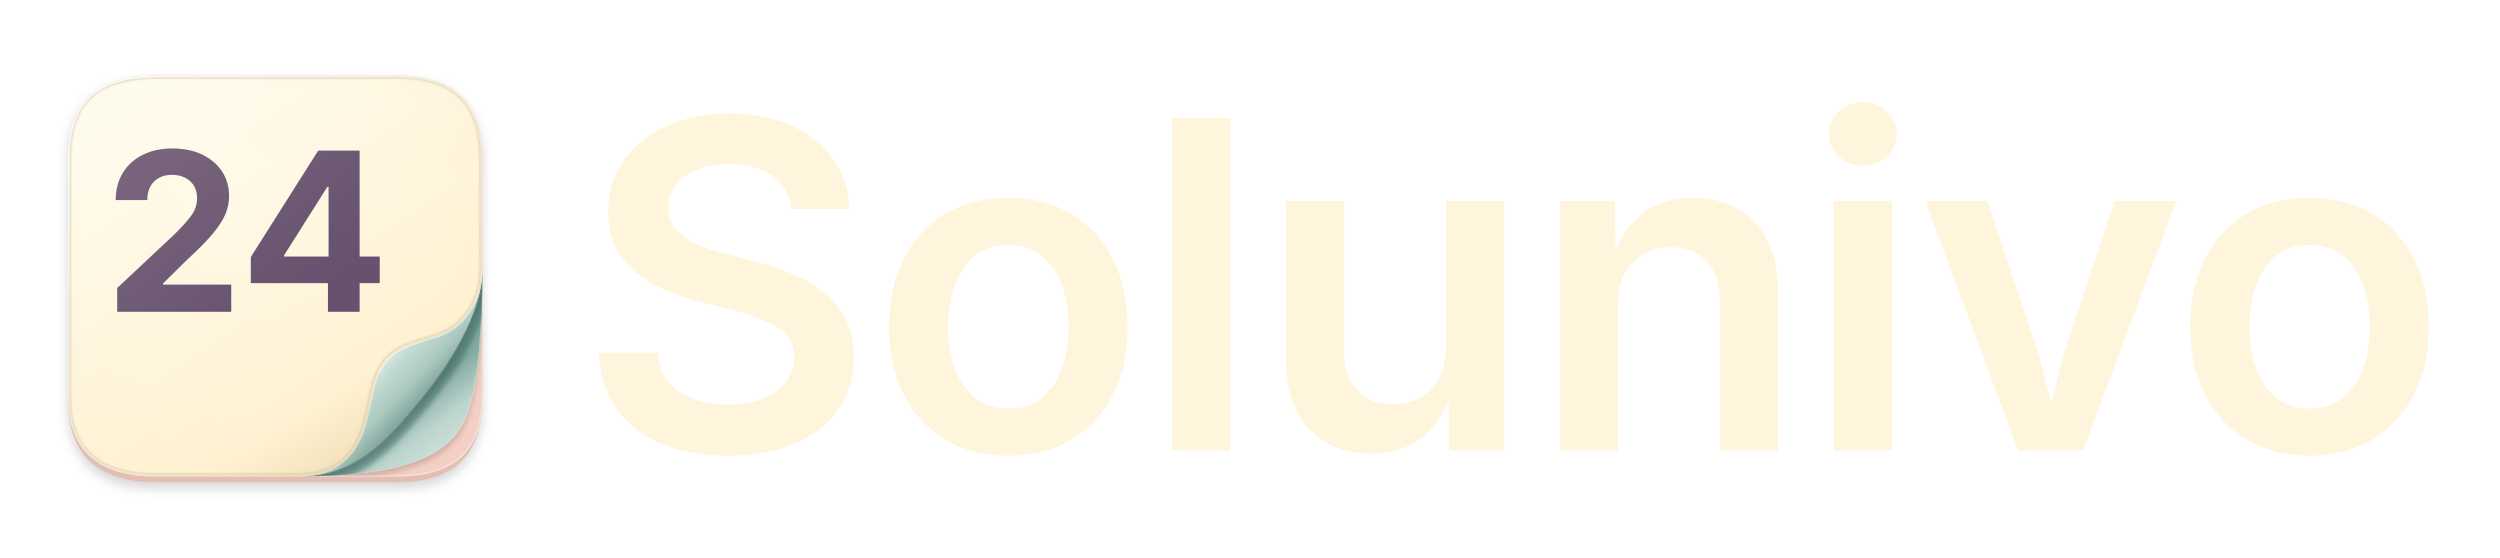
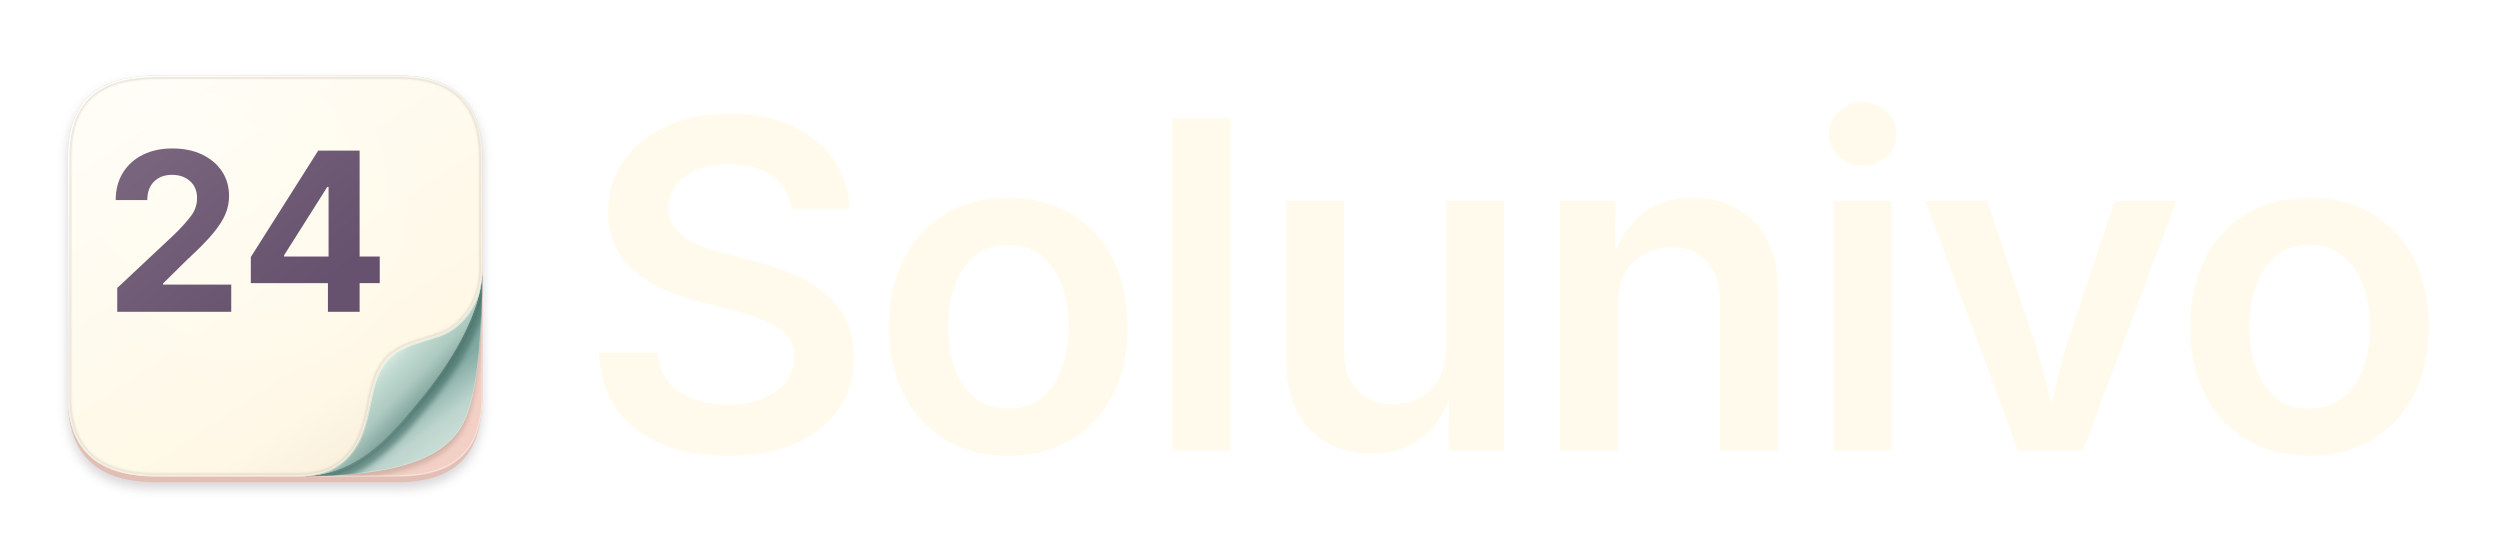
<svg xmlns="http://www.w3.org/2000/svg" width="322.69" height="72" viewBox="0 0 322.69 72" fill="none" role="img" aria-label="Solunivo approved horizontal logo for dark backgrounds — 115% icon height">
  <svg width="63.049" height="63.049" viewBox="0 0 1024 1024" fill="none" role="img" aria-labelledby="solunivo-number-24-title solunivo-number-24-description" x="4" y="4.482">
    <defs>
      <linearGradient id="solunivo-number-24-base-color" x1="160" y1="0" x2="890" y2="0" gradientUnits="userSpaceOnUse">
        <stop offset="0" stop-color="#F3D0C5" />
        <stop offset="1" stop-color="#F3D0C5" />
      </linearGradient>
      <path id="solunivo-number-24-body" d="M260 84H755C868 84 927 139 927 253V743C927 859 875 916 760 919H257C139 919 76 865 76 749V253C76 139 133 84 260 84Z" />
      <path id="solunivo-number-24-peach-face" d="M260 84H755C868 84 927 139 927 253V736C927 851 875 903 760 906H257C139 906 76 852 76 736V253C76 139 133 84 260 84Z" />
      <path id="solunivo-number-24-mint-sheet" d="M927 483C927 611 920 717 894 785C860 867 762 907 550 907C650 907 716 850 789 761C858 682 927 570 927 483Z" />
      <path id="solunivo-number-24-cream-face" d="M260 84H755C868 84 927 139 927 253V483C927 537 896 598 840 618C778 638 742 643 718 687C696 726 699 780 676 831C652 881 611 907 550 907H258C143 907 76 858 76 743V253C76 139 133 84 260 84Z" />
      <path id="solunivo-number-24-curl-flap" d="M927 483C927 537 896 598 840 618C778 638 742 643 718 687C696 726 699 780 676 831C652 881 611 907 550 907C650 907 716 850 789 761C858 682 927 570 927 483Z" />
      <path id="solunivo-number-24-crease" d="M927 483C927 537 896 598 840 618C778 638 742 643 718 687C696 726 699 780 676 831C652 881 611 907 550 907" />
      <path id="solunivo-number-24-free-edge" d="M927 483C927 570 858 682 789 761C716 850 650 907 550 907" />
      <clipPath id="solunivo-number-24-body-clip">
        <use href="#solunivo-number-24-body" />
      </clipPath>
      <clipPath id="solunivo-number-24-peach-clip">
        <use href="#solunivo-number-24-peach-face" />
      </clipPath>
      <clipPath id="solunivo-number-24-mint-clip">
        <use href="#solunivo-number-24-mint-sheet" />
      </clipPath>
      <clipPath id="solunivo-number-24-cream-clip">
        <use href="#solunivo-number-24-cream-face" />
      </clipPath>
      <clipPath id="solunivo-number-24-flap-clip">
        <use href="#solunivo-number-24-curl-flap" />
      </clipPath>
      <linearGradient id="solunivo-number-24-mint" x1="785" y1="746" x2="875" y2="863" gradientUnits="userSpaceOnUse">
        <stop stop-color="#83AAA2" />
        <stop offset=".5" stop-color="#BDD5CE" />
        <stop offset="1" stop-color="#D1E3DB" />
      </linearGradient>
      <linearGradient id="solunivo-number-24-mint-fold" x1="711" y1="676" x2="813" y2="773" gradientUnits="userSpaceOnUse">
        <stop stop-color="#E2F0E7" />
        <stop offset=".2" stop-color="#C4DCD3" />
        <stop offset=".54" stop-color="#ADCAC0" />
        <stop offset=".83" stop-color="#84A79F" />
        <stop offset="1" stop-color="#73968C" />
      </linearGradient>
      <linearGradient id="solunivo-number-24-cream" x1="223" y1="122" x2="727" y2="886" gradientUnits="userSpaceOnUse">
-         <stop stop-color="#FFFAE9" />
-         <stop offset=".43" stop-color="#FFF5DC" />
-         <stop offset=".8" stop-color="#FFF1D0" />
-         <stop offset="1" stop-color="#EFDCB4" />
+         <stop stop-color="#FFFDF5" />
+         <stop offset=".43" stop-color="#FFFAEC" />
+         <stop offset=".8" stop-color="#FFF8E6" />
+         <stop offset="1" stop-color="#F7EDDA" />
      </linearGradient>
      <radialGradient id="solunivo-number-24-cream-glow" cx="0" cy="0" r="1" gradientTransform="translate(386 288) rotate(41) scale(644 572)" gradientUnits="userSpaceOnUse">
        <stop stop-color="#FFFFFF" stop-opacity=".23" />
        <stop offset="1" stop-color="#FFFFFF" stop-opacity="0" />
      </radialGradient>
      <linearGradient id="solunivo-number-24-date-ink" x1="269" y1="243" x2="544" y2="569" gradientUnits="userSpaceOnUse">
        <stop stop-color="#79647D" />
        <stop offset="1" stop-color="#66516E" />
      </linearGradient>
      <linearGradient id="solunivo-number-24-rim" x1="246" y1="93" x2="660" y2="895" gradientUnits="userSpaceOnUse">
        <stop stop-color="#FFFFFF" stop-opacity=".95" />
        <stop offset=".45" stop-color="#FFFFFF" stop-opacity=".42" />
-         <stop offset="1" stop-color="#F7E1BA" stop-opacity=".72" />
+         <stop offset="1" stop-color="#FAF0DE" stop-opacity=".72" />
      </linearGradient>
      <linearGradient id="solunivo-number-24-lip" x1="713" y1="675" x2="799" y2="775" gradientUnits="userSpaceOnUse">
        <stop stop-color="#F8FFF5" stop-opacity=".95" />
        <stop offset="1" stop-color="#D1E0C8" stop-opacity=".55" />
      </linearGradient>
      <filter id="solunivo-number-24-shadow" x="-10%" y="-10%" width="120%" height="130%" color-interpolation-filters="sRGB">
        <feGaussianBlur stdDeviation="11" />
      </filter>
      <filter id="solunivo-number-24-sheet-shadow" x="-20%" y="-20%" width="140%" height="140%" color-interpolation-filters="sRGB">
        <feGaussianBlur stdDeviation="6" />
      </filter>
      <filter id="solunivo-number-24-soft-edge" x="-20%" y="-20%" width="140%" height="140%" color-interpolation-filters="sRGB">
        <feGaussianBlur stdDeviation="2.5" />
      </filter>
    </defs>
    <g id="solunivo-number-24-artwork" transform="scale(1.02073)">
      <use href="#solunivo-number-24-body" transform="translate(0 12)" fill="#372A36" opacity=".2" filter="url(#solunivo-number-24-shadow)" />
      <g id="solunivo-number-24-bottom-page">
        <use href="#solunivo-number-24-body" fill="url(#solunivo-number-24-base-color)" />
        <use href="#solunivo-number-24-body" fill="#715246" opacity=".14" />
        <use href="#solunivo-number-24-peach-face" fill="url(#solunivo-number-24-base-color)" />
        <use href="#solunivo-number-24-peach-face" stroke="#FFF0E9" stroke-opacity=".6" stroke-width="3" clip-path="url(#solunivo-number-24-body-clip)" />
        <g clip-path="url(#solunivo-number-24-peach-clip)">
          <use href="#solunivo-number-24-mint-sheet" transform="translate(1 10)" fill="#715246" opacity=".24" filter="url(#solunivo-number-24-sheet-shadow)" />
        </g>
      </g>
      <g id="solunivo-number-24-revealed-mint-page">
        <use href="#solunivo-number-24-mint-sheet" fill="url(#solunivo-number-24-mint)" />
        <path d="M927 483C927 611 920 717 894 785C860 867 762 907 550 907" stroke="#E4F1E8" stroke-opacity=".58" stroke-width="2.5" clip-path="url(#solunivo-number-24-mint-clip)" />
        <g clip-path="url(#solunivo-number-24-mint-clip)">
          <use href="#solunivo-number-24-free-edge" transform="translate(7 9)" stroke="#305C55" stroke-opacity=".52" stroke-width="22" filter="url(#solunivo-number-24-sheet-shadow)" />
          <use href="#solunivo-number-24-free-edge" transform="translate(3 4)" stroke="#345D56" stroke-opacity=".28" stroke-width="8" filter="url(#solunivo-number-24-soft-edge)" />
        </g>
      </g>
      <g id="solunivo-number-24-calendar-face">
        <use href="#solunivo-number-24-cream-face" fill="url(#solunivo-number-24-cream)" />
        <use href="#solunivo-number-24-cream-face" fill="url(#solunivo-number-24-cream-glow)" />
        <g clip-path="url(#solunivo-number-24-cream-clip)">
-           <use href="#solunivo-number-24-cream-face" stroke="#B4A385" stroke-opacity=".28" stroke-width="14" filter="url(#solunivo-number-24-soft-edge)" />
+           <use href="#solunivo-number-24-cream-face" stroke="#B7B0A3" stroke-opacity=".28" stroke-width="14" filter="url(#solunivo-number-24-soft-edge)" />
          <use href="#solunivo-number-24-cream-face" stroke="url(#solunivo-number-24-rim)" stroke-width="6" />
        </g>
      </g>
      <g id="solunivo-number-24-curled-underside">
        <use href="#solunivo-number-24-curl-flap" fill="url(#solunivo-number-24-mint-fold)" />
        <use href="#solunivo-number-24-crease" stroke="url(#solunivo-number-24-lip)" stroke-width="3.5" stroke-linecap="round" clip-path="url(#solunivo-number-24-flap-clip)" />
        <use href="#solunivo-number-24-free-edge" stroke="#5A837B" stroke-opacity=".23" stroke-width="1.5" clip-path="url(#solunivo-number-24-flap-clip)" />
      </g>
      <g id="solunivo-number-24-date-24" fill="url(#solunivo-number-24-date-ink)">
        <path id="solunivo-number-24-digit-1" d="M177.110 569.000L177.110 520.128L294.404 410.164Q316.841 388.172 328.948 371.844Q341.055 355.516 341.055 335.523Q341.055 313.308 326.504 300.535Q311.954 287.761 289.739 287.761Q266.636 287.761 252.751 301.534Q238.867 315.307 238.867 339.521L174.000 339.521Q174.000 307.310 188.773 283.429Q203.546 259.548 229.759 246.553Q255.972 233.557 290.183 233.557Q325.283 233.557 351.496 246.108Q377.709 258.660 392.260 280.652Q406.811 302.645 406.811 331.302Q406.811 349.740 399.591 367.734Q392.371 385.728 373.822 408.054Q355.272 430.380 321.284 461.481L271.301 510.797L271.301 513.241L411.254 513.241L411.254 569.000Z" />
        <path id="solunivo-number-24-digit-2" d="M451.462 510.131L451.462 456.593L589.860 238.000L674.943 238.000L674.943 455.483L716.262 455.483L716.262 510.131L674.943 510.131L674.943 569.000L609.854 569.000L609.854 510.131ZM611.187 455.483L611.187 312.642L608.521 312.642L519.884 452.817L519.884 455.483Z" />
      </g>
    </g>
  </svg>
  <g transform="translate(76.1385 12.0036) scale(0.59)">
-     <g fill="#FFF5DC">
+     <g fill="#FFFAEC">
      <path d="M30.223 79.344Q17.527 79.344 9.983 73.484Q2.439 67.625 2.000 56.834L14.842 56.834Q15.281 62.596 19.627 65.403Q23.973 68.211 30.125 68.211Q36.570 68.211 40.647 65.306Q44.725 62.400 44.725 57.713Q44.725 53.465 41.111 51.292Q37.498 49.119 31.590 47.605L23.338 45.457Q14.207 43.113 9.104 38.377Q4.002 33.641 4.002 25.926Q4.002 19.480 7.469 14.671Q10.936 9.861 16.941 7.176Q22.947 4.490 30.564 4.490Q38.328 4.490 44.163 7.176Q49.998 9.861 53.318 14.598Q56.639 19.334 56.785 25.389L44.139 25.389Q43.650 20.750 39.964 18.162Q36.277 15.574 30.369 15.574Q24.217 15.574 20.701 18.284Q17.186 20.994 17.186 25.145Q17.186 28.221 19.065 30.149Q20.945 32.078 23.802 33.250Q26.658 34.422 29.588 35.154L36.375 36.912Q41.746 38.230 46.653 40.696Q51.561 43.162 54.661 47.312Q57.762 51.463 57.762 57.811Q57.762 64.207 54.490 69.065Q51.219 73.924 45.066 76.634Q38.914 79.344 30.223 79.344Z" />
      <path d="M91.520 79.344Q83.561 79.344 77.702 75.804Q71.843 72.264 68.644 65.940Q65.446 59.617 65.446 51.219Q65.446 42.723 68.644 36.351Q71.843 29.979 77.702 26.463Q83.561 22.947 91.520 22.947Q99.479 22.947 105.339 26.463Q111.198 29.979 114.421 36.351Q117.643 42.723 117.643 51.219Q117.643 59.617 114.421 65.940Q111.198 72.264 105.339 75.804Q99.479 79.344 91.520 79.344ZM91.520 69.041Q95.964 69.041 98.893 66.648Q101.823 64.256 103.288 60.203Q104.753 56.150 104.753 51.170Q104.753 46.141 103.288 42.088Q101.823 38.035 98.893 35.643Q95.964 33.250 91.520 33.250Q87.126 33.250 84.196 35.643Q81.266 38.035 79.826 42.088Q78.386 46.141 78.386 51.170Q78.386 56.150 79.826 60.203Q81.266 64.256 84.196 66.648Q87.126 69.041 91.520 69.041Z" />
      <path d="M140.123 5.467L140.123 78.221L127.427 78.221L127.427 5.467Z" />
      <path d="M171.000 78.904Q162.553 78.904 157.426 73.533Q152.299 68.162 152.299 58.348L152.299 23.631L164.995 23.631L164.995 56.395Q164.995 61.863 167.851 64.988Q170.707 68.113 175.688 68.113Q180.766 68.113 184.037 64.842Q187.309 61.570 187.309 55.613L187.309 23.631L200.053 23.631L200.053 78.221L187.993 78.221L187.895 67.283Q183.012 78.904 171.000 78.904Z" />
      <path d="M224.925 46.238L224.925 78.221L212.230 78.221L212.230 23.631L224.241 23.631L224.388 34.520Q229.271 22.947 241.282 22.947Q249.730 22.947 254.832 28.318Q259.935 33.689 259.935 43.504L259.935 78.221L247.239 78.221L247.239 45.457Q247.239 39.988 244.407 36.863Q241.575 33.738 236.595 33.738Q231.517 33.738 228.221 37.010Q224.925 40.281 224.925 46.238Z" />
      <path d="M272.111 78.221L272.111 23.631L284.807 23.631L284.807 78.221ZM278.459 15.916Q275.432 15.916 273.259 13.890Q271.086 11.863 271.086 8.934Q271.086 6.053 273.259 4.026Q275.432 2.000 278.459 2.000Q281.535 2.000 283.708 4.026Q285.881 6.053 285.881 8.934Q285.881 11.863 283.708 13.890Q281.535 15.916 278.459 15.916Z" />
      <path d="M312.462 78.221L292.149 23.631L305.723 23.631L315.684 53.318Q316.905 56.932 317.857 60.594Q318.809 64.256 319.737 67.967Q320.616 64.256 321.544 60.594Q322.471 56.932 323.692 53.318L333.604 23.631L347.081 23.631L326.671 78.221Z" />
      <path d="M376.201 79.344Q368.242 79.344 362.382 75.804Q356.523 72.264 353.325 65.940Q350.127 59.617 350.127 51.219Q350.127 42.723 353.325 36.351Q356.523 29.979 362.382 26.463Q368.242 22.947 376.201 22.947Q384.160 22.947 390.019 26.463Q395.879 29.979 399.101 36.351Q402.324 42.723 402.324 51.219Q402.324 59.617 399.101 65.940Q395.879 72.264 390.019 75.804Q384.160 79.344 376.201 79.344ZM376.201 69.041Q380.644 69.041 383.574 66.648Q386.504 64.256 387.968 60.203Q389.433 56.150 389.433 51.170Q389.433 46.141 387.968 42.088Q386.504 38.035 383.574 35.643Q380.644 33.250 376.201 33.250Q371.806 33.250 368.877 35.643Q365.947 38.035 364.506 42.088Q363.066 46.141 363.066 51.170Q363.066 56.150 364.506 60.203Q365.947 64.256 368.877 66.648Q371.806 69.041 376.201 69.041Z" />
    </g>
  </g>
</svg>
